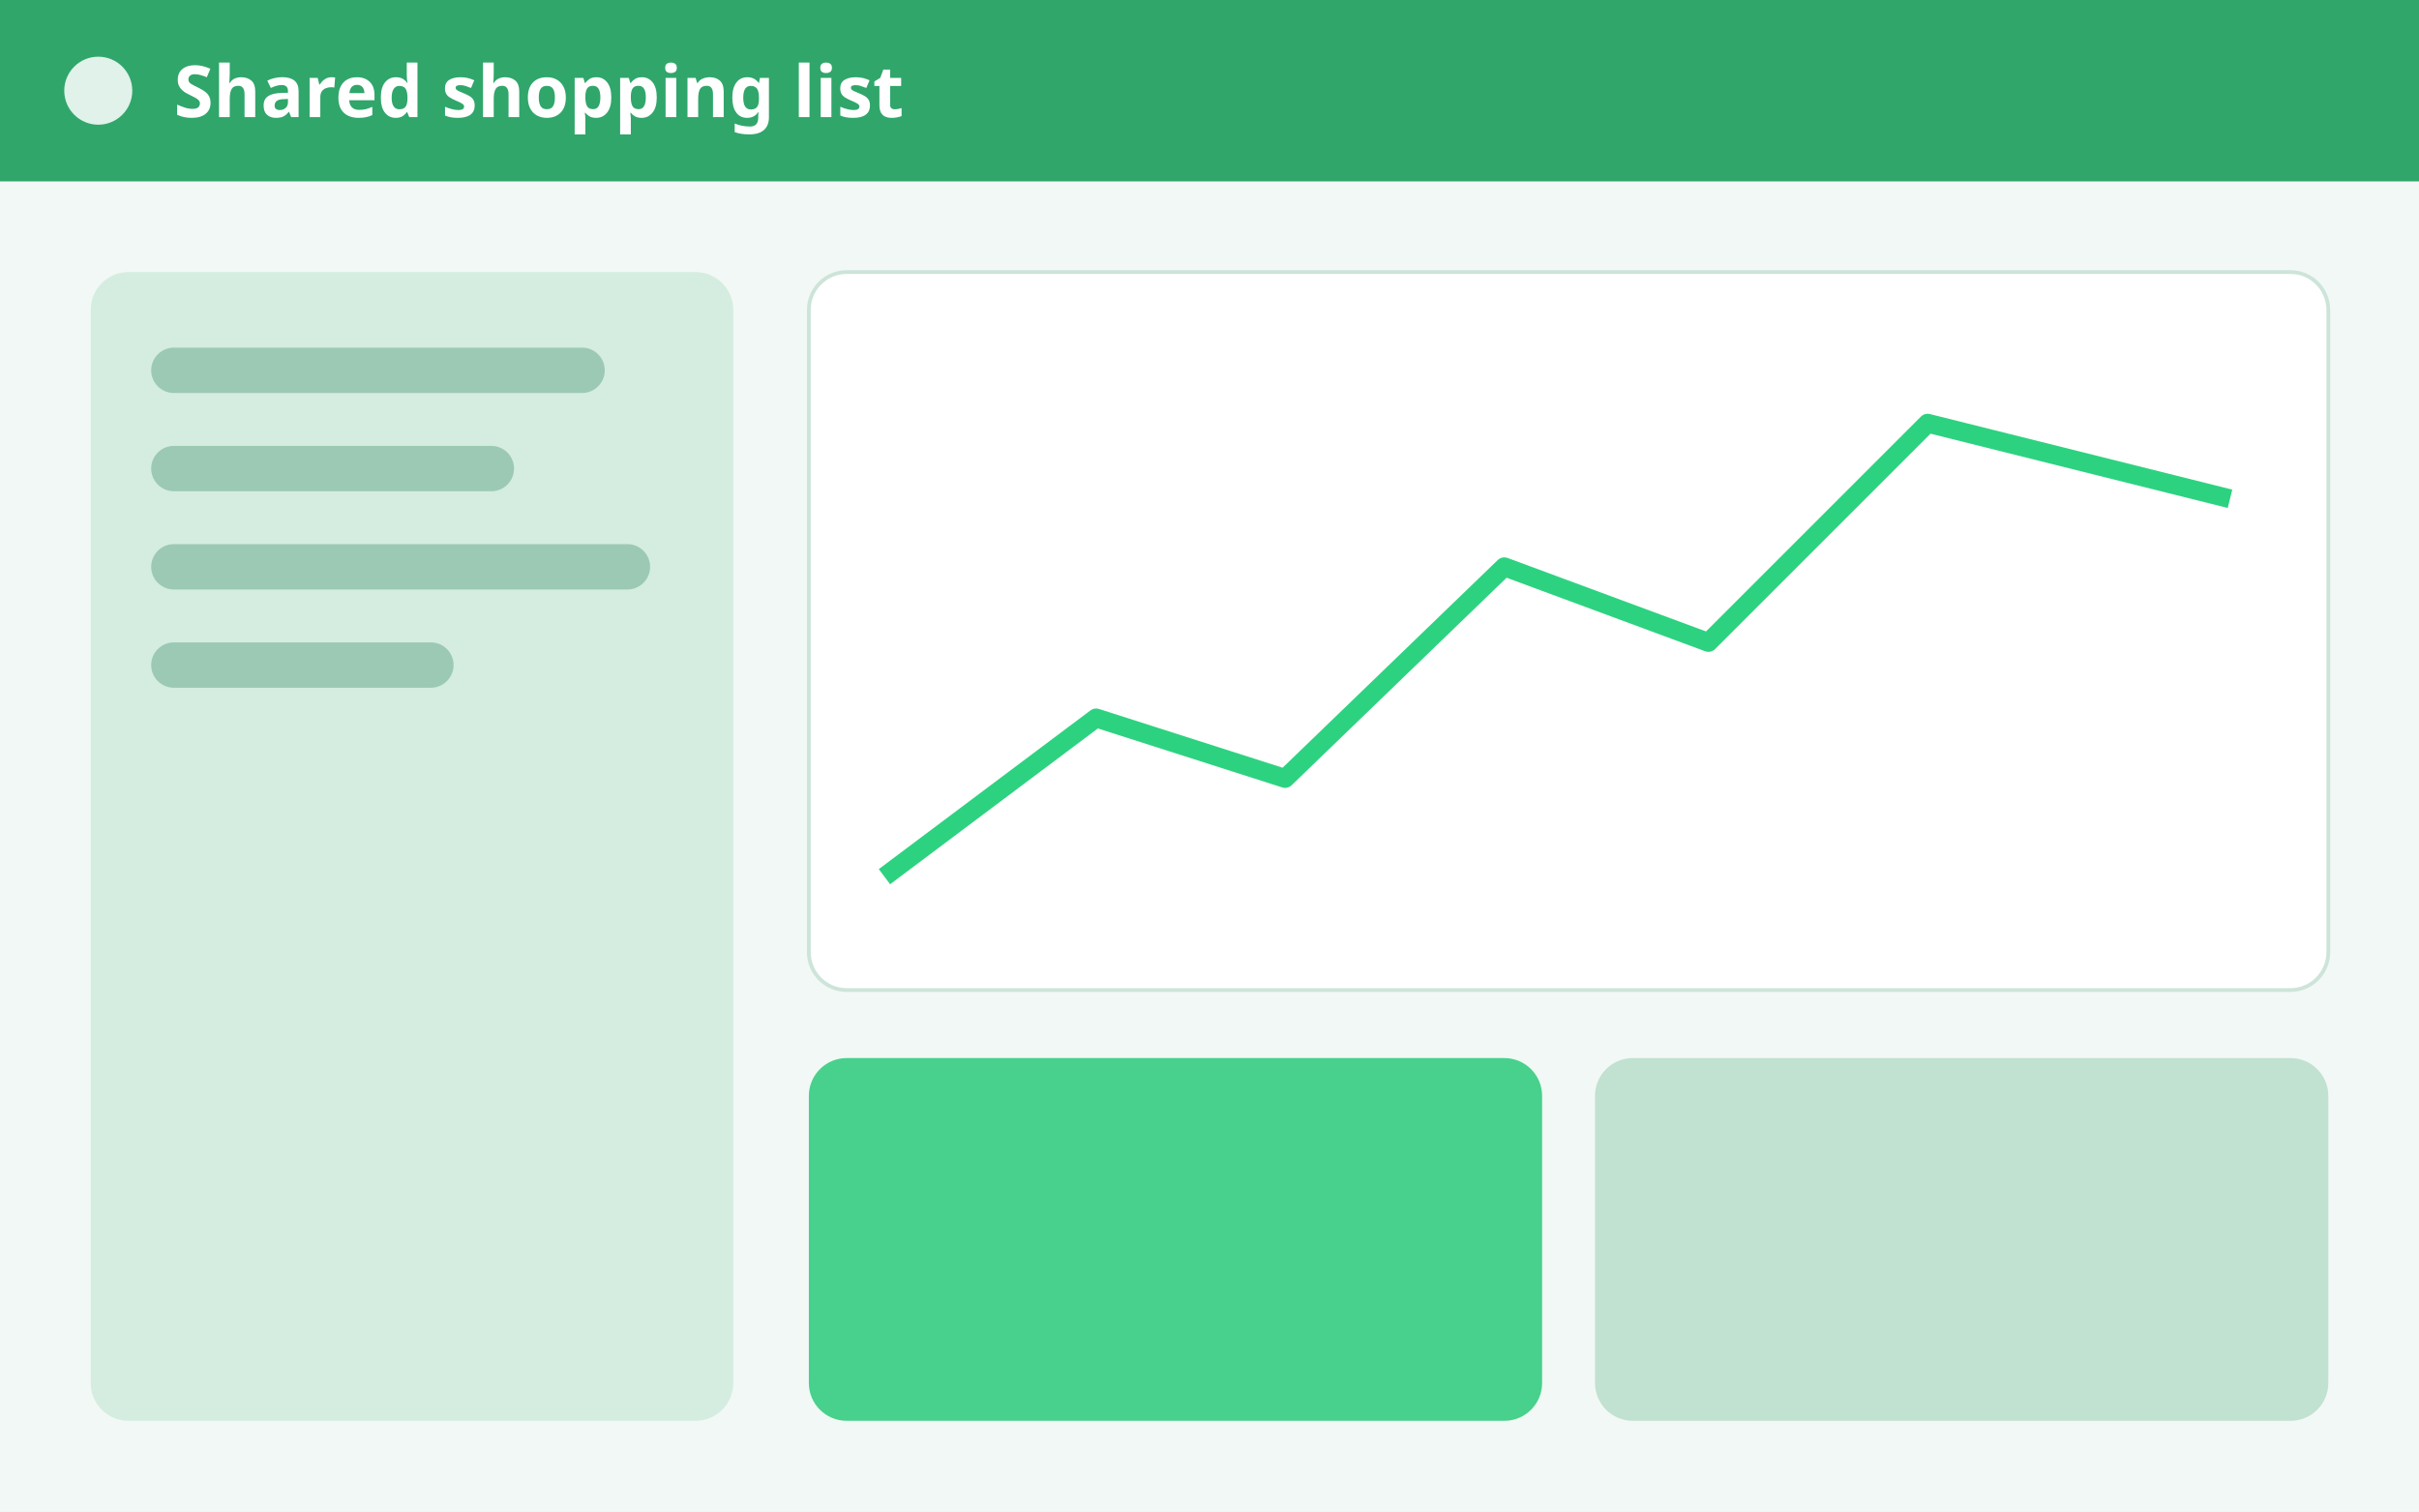
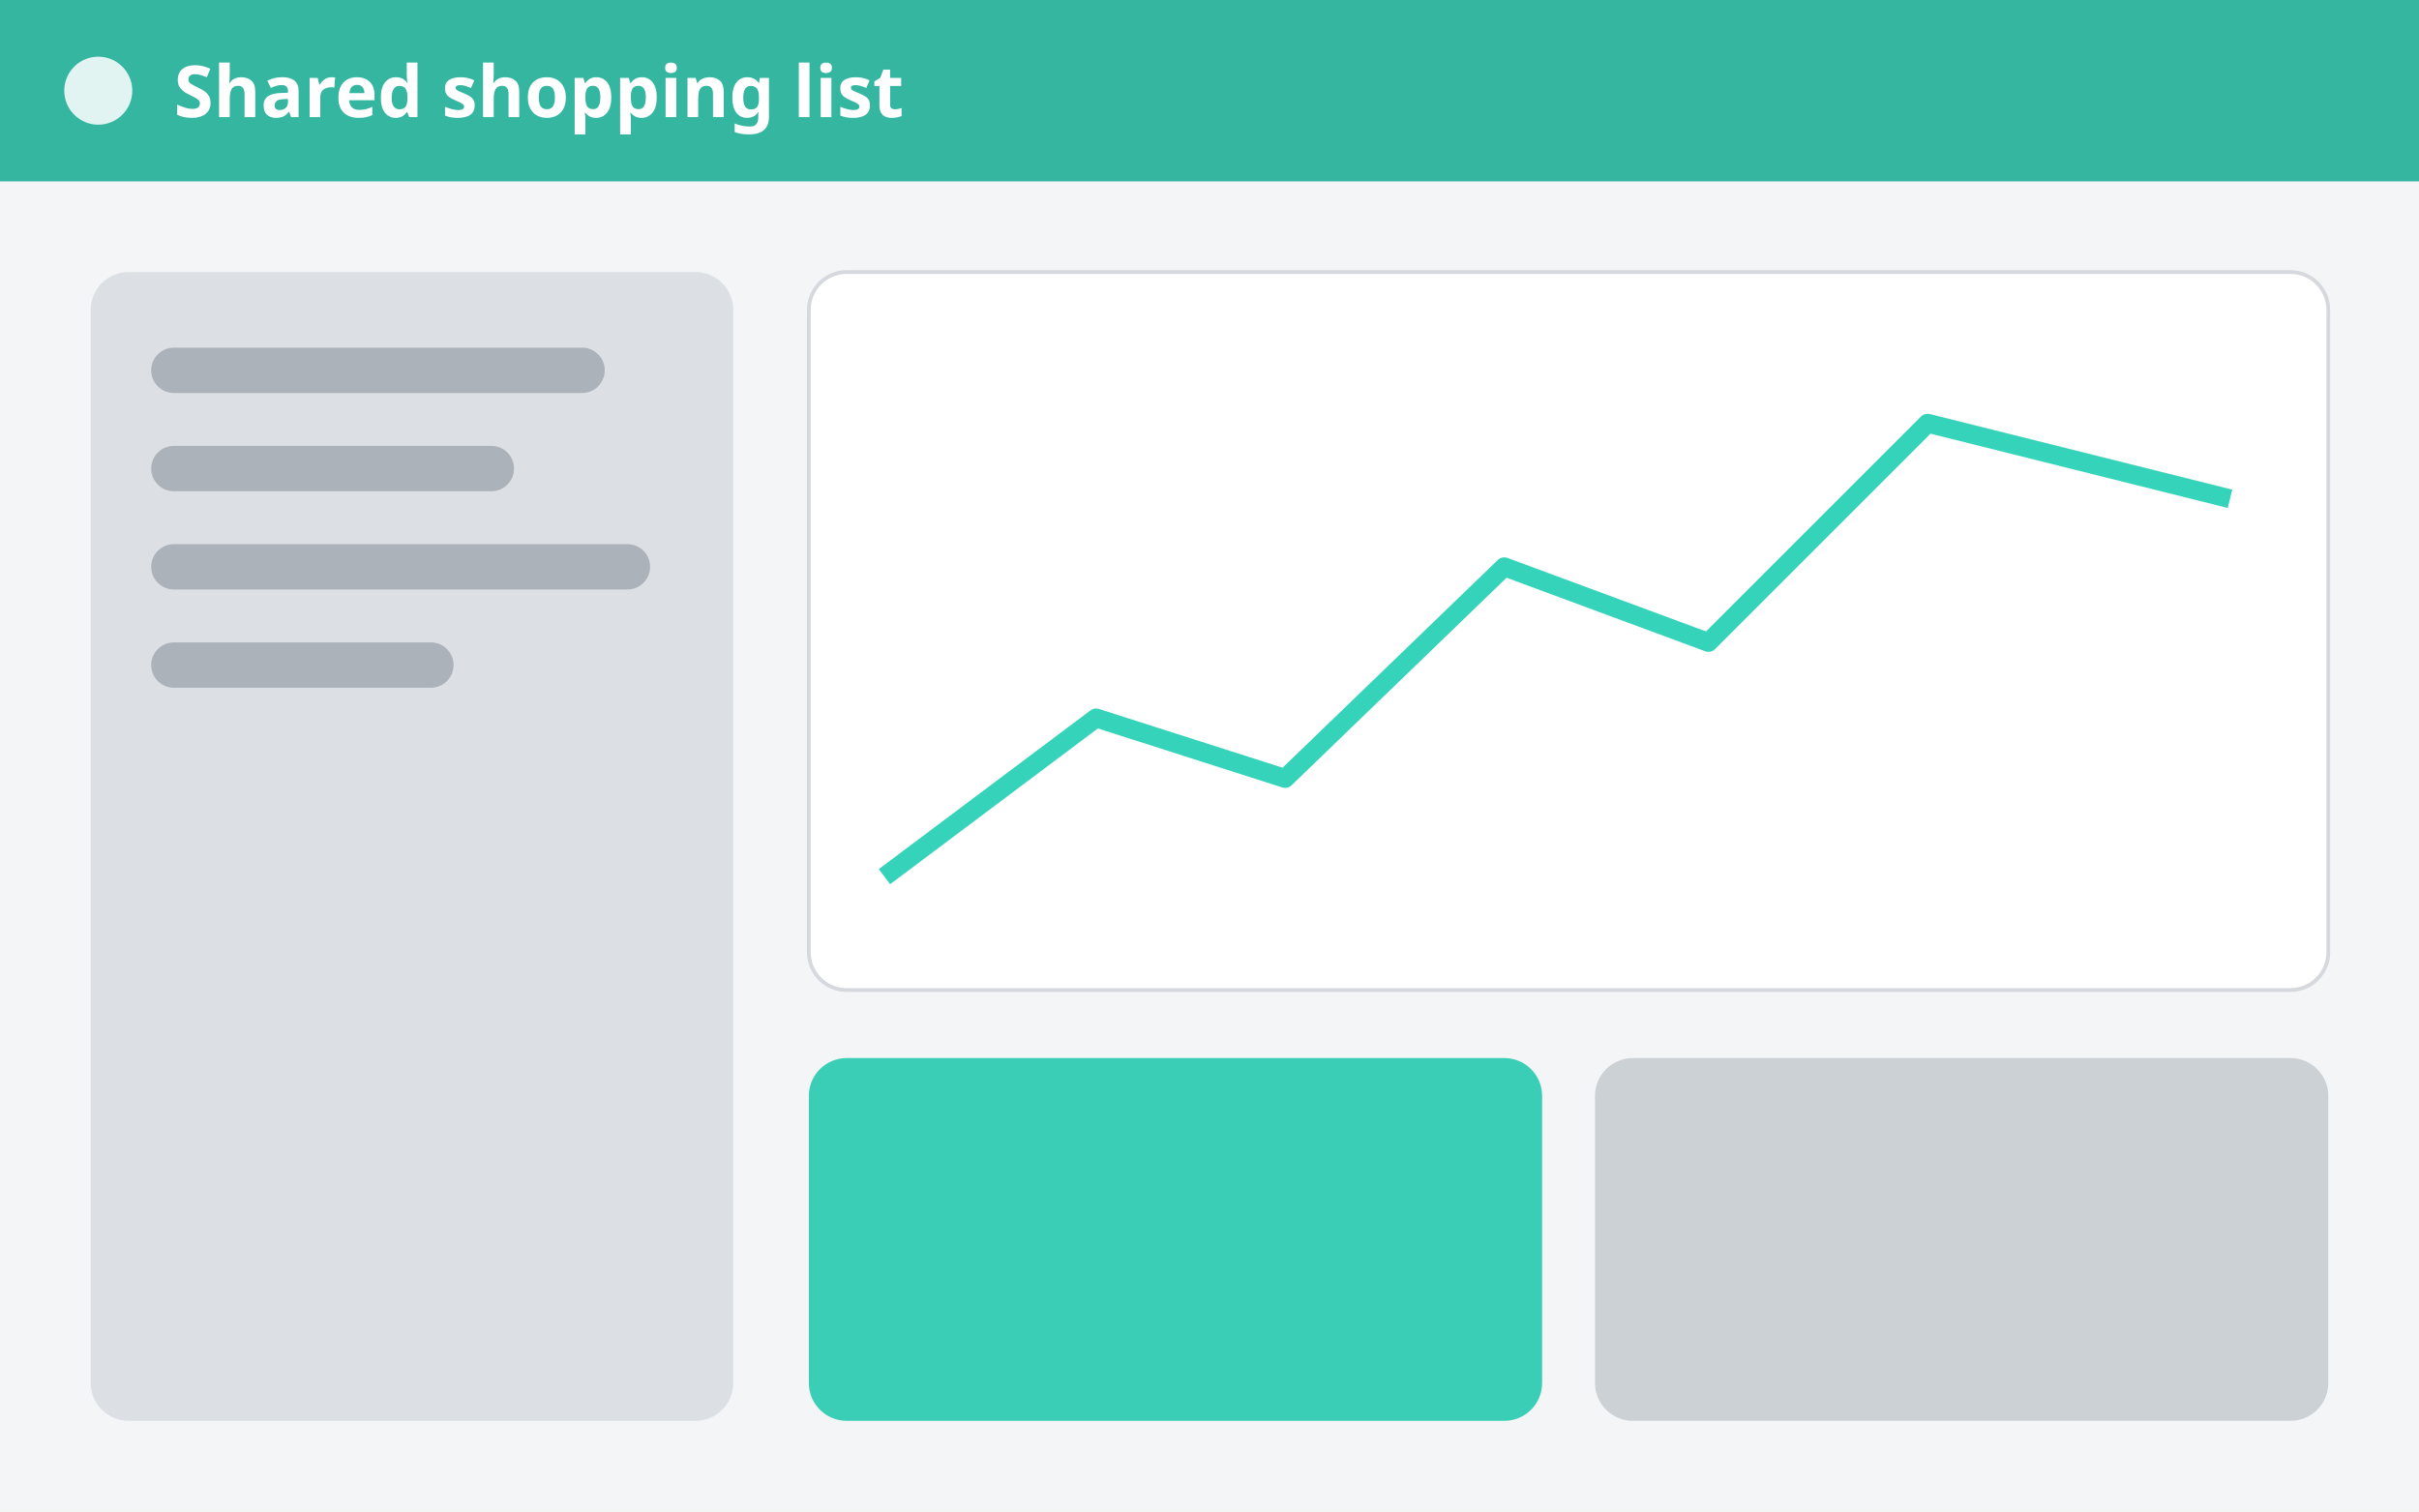
<svg xmlns="http://www.w3.org/2000/svg" width="640" height="400" viewBox="0 0 640 400">
-   <rect width="640" height="400" fill="hsl(150 30% 96%)" />
-   <rect width="640" height="48" fill="hsl(150 55% 42%)" />
+   <rect width="640" height="400" fill="hsl(212 10% 96%)" />
+   <rect width="640" height="48" fill="hsl(170 55% 46%)" />
  <circle cx="26" cy="24" r="9" fill="#fff" opacity=".85" />
  <text x="46" y="31" font-family="system-ui, sans-serif" font-size="19" font-weight="600" fill="#fff">Shared shopping list</text>
-   <rect x="24" y="72" width="170" height="304" rx="10" fill="hsl(150 40% 88%)" />
-   <g fill="hsl(150 30% 70%)">
+   <rect x="24" y="72" width="170" height="304" rx="10" fill="hsl(212 13% 88%)" />
+   <g fill="hsl(212 10% 70%)">
    <rect x="40" y="92" width="120" height="12" rx="6" />
    <rect x="40" y="118" width="96" height="12" rx="6" />
    <rect x="40" y="144" width="132" height="12" rx="6" />
    <rect x="40" y="170" width="80" height="12" rx="6" />
  </g>
-   <rect x="214" y="72" width="402" height="190" rx="10" fill="#fff" stroke="hsl(150 30% 85%)" />
-   <polyline points="234,232 290,190 340,206 398,150 452,170 510,112 590,132" fill="none" stroke="hsl(150 65% 50%)" stroke-width="5" stroke-linejoin="round" />
-   <rect x="214" y="280" width="194" height="96" rx="10" fill="hsl(150 60% 55%)" />
-   <rect x="422" y="280" width="194" height="96" rx="10" fill="hsl(150 35% 82%)" />
+   <rect x="214" y="72" width="402" height="190" rx="10" fill="#fff" stroke="hsl(212 10% 85%)" />
+   <polyline points="234,232 290,190 340,206 398,150 452,170 510,112 590,132" fill="none" stroke="hsl(170 65% 52%)" stroke-width="5" stroke-linejoin="round" />
+   <rect x="214" y="280" width="194" height="96" rx="10" fill="hsl(170 60% 52%)" />
+   <rect x="422" y="280" width="194" height="96" rx="10" fill="hsl(212 11% 82%)" />
</svg>
